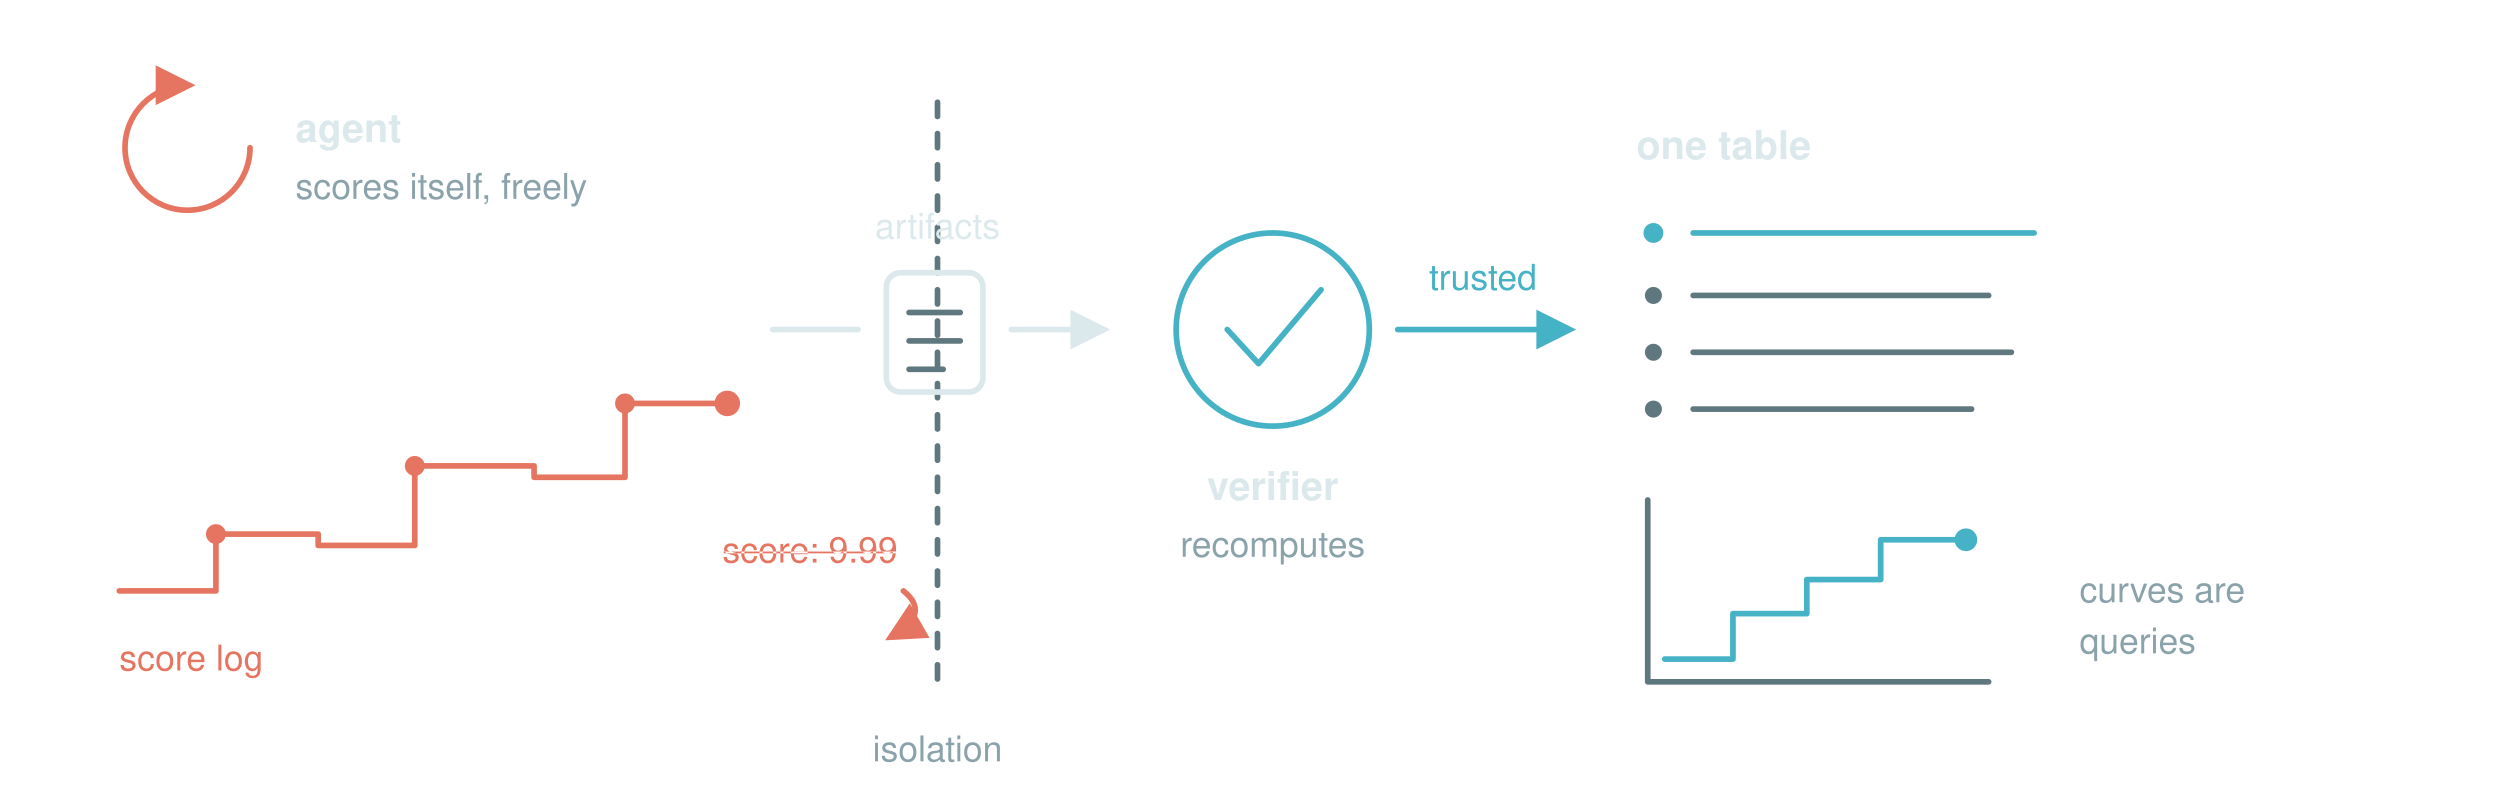
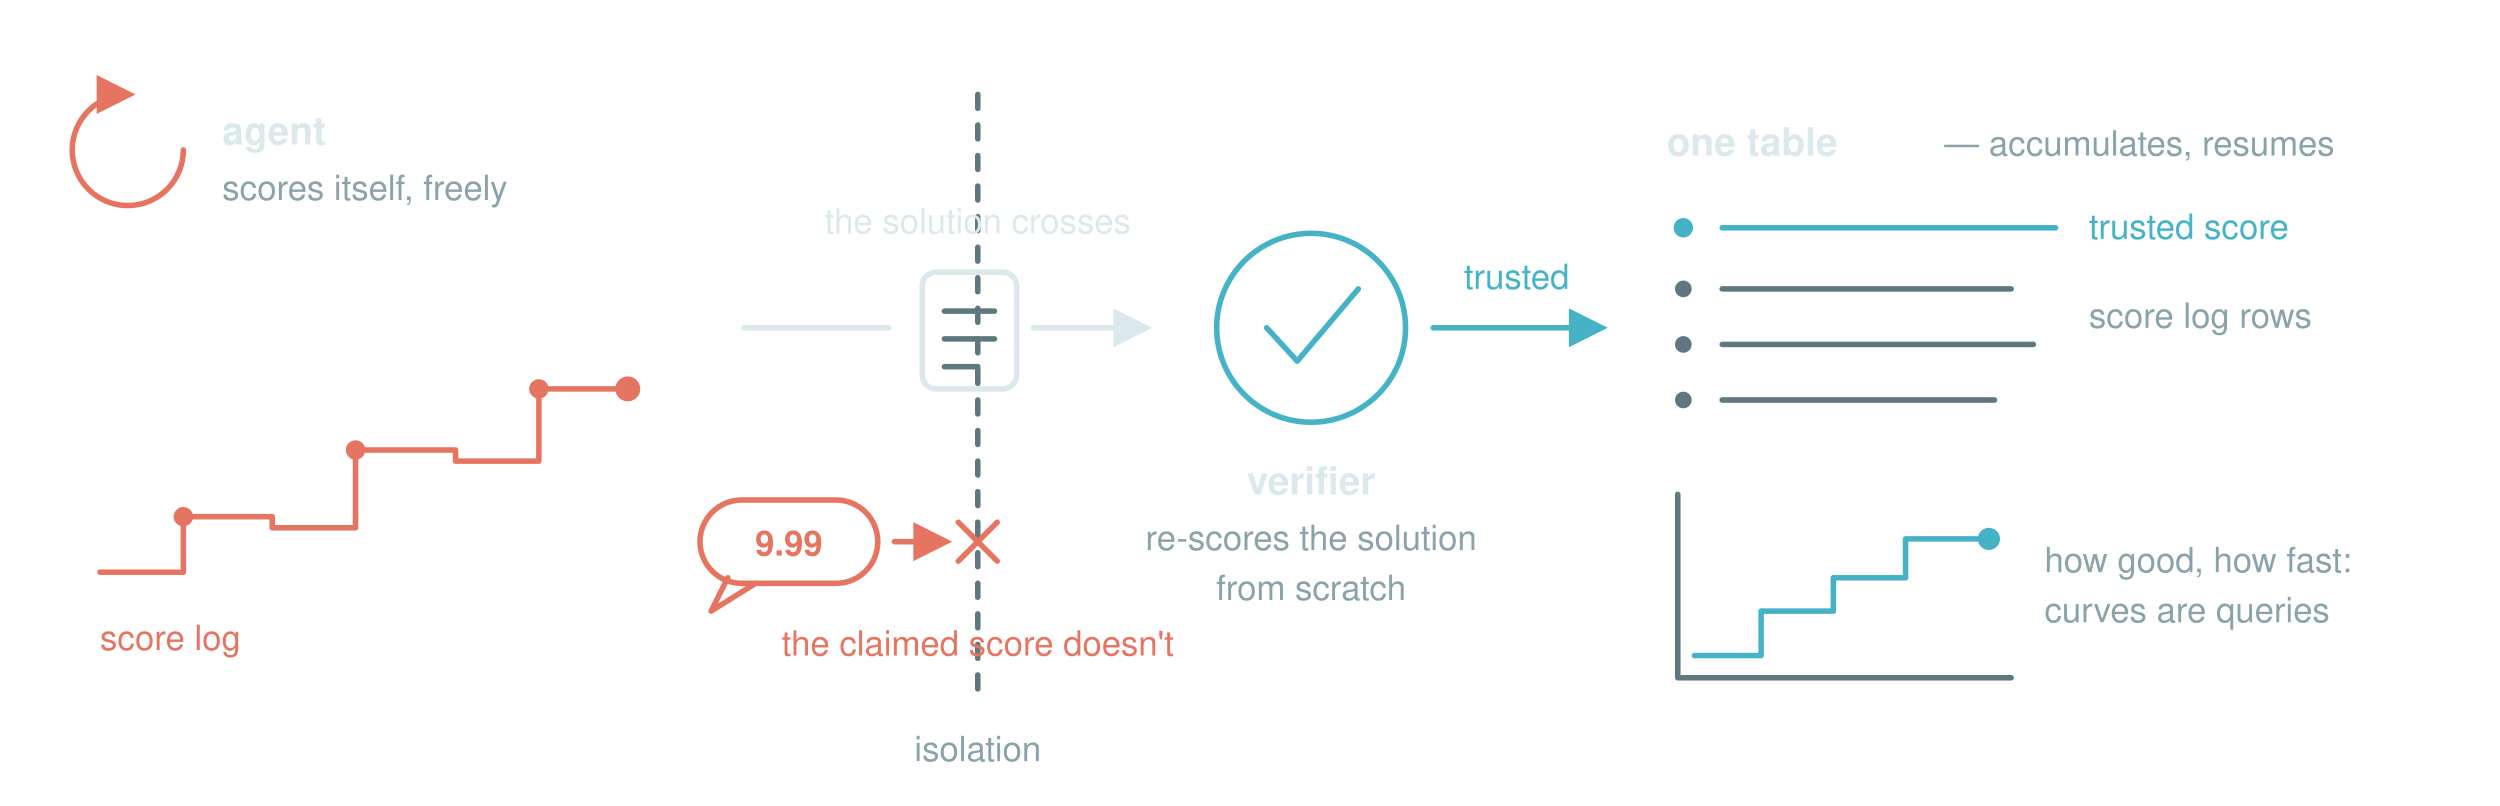
- <svg xmlns="http://www.w3.org/2000/svg" viewBox="0 0 880 280" font-family="-apple-system, 'Segoe UI', Helvetica, Arial, sans-serif">
+ <svg xmlns="http://www.w3.org/2000/svg" viewBox="0 0 900 290" font-family="-apple-system, 'Segoe UI', Helvetica, Arial, sans-serif">
  <style>
    text { font-family: -apple-system, 'Segoe UI', Helvetica, Arial, sans-serif; fill: #DCE9EC; }
    .m { fill: #8AA2AA; } .a { fill: #45B2C6; } .c { fill: #E57560; }
    .lab { font-size: 14px; font-weight: 600; } .sm { font-size: 12.5px; }
    .draw { stroke: #DCE9EC; stroke-width: 2; fill: none; stroke-linecap: round; stroke-linejoin: round; }
    .draw-f { stroke: #5F777E; stroke-width: 2; fill: none; stroke-linecap: round; stroke-linejoin: round; }
    .draw-a { stroke: #45B2C6; stroke-width: 2; fill: none; stroke-linecap: round; stroke-linejoin: round; }
    .draw-c { stroke: #E57560; stroke-width: 2; fill: none; stroke-linecap: round; stroke-linejoin: round; }
    .dash { stroke-dasharray: 5 6; }
  </style>
  <defs>
    <marker id="m-ink" viewBox="0 0 10 10" refX="8" refY="5" markerWidth="7" markerHeight="7" orient="auto">
      <path d="M0 0 L10 5 L0 10 z" fill="#DCE9EC" />
    </marker>
    <marker id="m-acc" viewBox="0 0 10 10" refX="8" refY="5" markerWidth="7" markerHeight="7" orient="auto">
      <path d="M0 0 L10 5 L0 10 z" fill="#45B2C6" />
    </marker>
    <marker id="m-cor" viewBox="0 0 10 10" refX="8" refY="5" markerWidth="7" markerHeight="7" orient="auto">
      <path d="M0 0 L10 5 L0 10 z" fill="#E57560" />
    </marker>
  </defs>
-   <path d="M 88 52 A 22 22 0 1 1 66 30" class="draw-c" marker-end="url(#m-cor)" />
-   <text x="104" y="50" class="lab">agent</text>
-   <text x="104" y="70" class="sm m">scores itself, freely</text>
-   <polyline points="42,208 76,208 76,188 112,188 112,192 146,192 146,164 188,164 188,168 220,168 220,142 256,142" class="draw-c" />
-   <circle cx="76" cy="188" r="3.5" fill="#E57560" />
-   <circle cx="146" cy="164" r="3.5" fill="#E57560" />
-   <circle cx="220" cy="142" r="3.5" fill="#E57560" />
-   <circle cx="256" cy="142" r="4.5" fill="#E57560" />
-   <text x="42" y="236" class="sm c">score log</text>
-   <line x1="330" y1="36" x2="330" y2="244" class="draw-f dash" />
-   <text x="330" y="268" text-anchor="middle" class="sm m">isolation</text>
-   <path d="M 272 116 H 302" class="draw" />
-   <rect x="312" y="96" width="34" height="42" rx="5" class="draw" />
-   <line x1="320" y1="110" x2="338" y2="110" class="draw-f" />
-   <line x1="320" y1="120" x2="338" y2="120" class="draw-f" />
-   <line x1="320" y1="130" x2="332" y2="130" class="draw-f" />
-   <path d="M 356 116 H 388" class="draw" marker-end="url(#m-ink)" />
-   <text x="330" y="84" text-anchor="middle" class="sm">artifacts</text>
-   <text x="316" y="198" text-anchor="end" class="sm c" text-decoration="line-through">score: 9.99</text>
-   <path d="M 318 208 q 10 8 -4 16" class="draw-c" marker-end="url(#m-cor)" />
-   <circle cx="448" cy="116" r="34" class="draw-a" />
-   <path d="M 432 116 l 11 12 l 22 -26" class="draw-a" />
-   <text x="448" y="176" text-anchor="middle" class="lab">verifier</text>
-   <text x="448" y="196" text-anchor="middle" class="sm m">recomputes</text>
-   <path d="M 492 116 H 552" class="draw-a" marker-end="url(#m-acc)" />
-   <text x="522" y="102" text-anchor="middle" class="sm a">trusted</text>
-   <text x="576" y="56" class="lab">one table</text>
-   <circle cx="582" cy="82" r="3.5" fill="#45B2C6" />
-   <line x1="596" y1="82" x2="716" y2="82" class="draw-a" stroke-width="3" />
-   <circle cx="582" cy="104" r="3" fill="#5F777E" />
-   <line x1="596" y1="104" x2="700" y2="104" class="draw-f" />
-   <circle cx="582" cy="124" r="3" fill="#5F777E" />
-   <line x1="596" y1="124" x2="708" y2="124" class="draw-f" />
-   <circle cx="582" cy="144" r="3" fill="#5F777E" />
-   <line x1="596" y1="144" x2="694" y2="144" class="draw-f" />
-   <path d="M 580 176 V 240 H 700" class="draw-f" />
-   <polyline points="586,232 610,232 610,216 636,216 636,204 662,204 662,190 692,190" class="draw-a" />
-   <circle cx="692" cy="190" r="4" fill="#45B2C6" />
-   <text x="732" y="212" class="sm m">curves are</text>
-   <text x="732" y="230" class="sm m">queries</text>
+   <path d="M 66 54 A 20 20 0 1 1 46 34" class="draw-c" marker-end="url(#m-cor)" />
+   <text x="80" y="52" class="lab">agent</text>
+   <text x="80" y="72" class="sm m">scores itself, freely</text>
+   <polyline points="36,206 66,206 66,186 98,186 98,190 128,190 128,162 164,162 164,166 194,166 194,140 226,140" class="draw-c" />
+   <circle cx="66" cy="186" r="3.5" fill="#E57560" />
+   <circle cx="128" cy="162" r="3.5" fill="#E57560" />
+   <circle cx="194" cy="140" r="3.5" fill="#E57560" />
+   <circle cx="226" cy="140" r="4.5" fill="#E57560" />
+   <text x="36" y="234" class="sm c">score log</text>
+   <line x1="352" y1="34" x2="352" y2="248" class="draw-f dash" />
+   <text x="352" y="274" text-anchor="middle" class="sm m">isolation</text>
+   <text x="352" y="84" text-anchor="middle" class="sm">the solution crosses</text>
+   <path d="M 268 118 H 320" class="draw" />
+   <rect x="332" y="98" width="34" height="42" rx="5" class="draw" />
+   <line x1="340" y1="112" x2="358" y2="112" class="draw-f" />
+   <line x1="340" y1="122" x2="358" y2="122" class="draw-f" />
+   <line x1="340" y1="132" x2="352" y2="132" class="draw-f" />
+   <path d="M 372 118 H 412" class="draw" marker-end="url(#m-ink)" />
+   <g>
+     <rect x="252" y="180" width="64" height="30" rx="15" class="draw-c" />
+     <path d="M 262 208 l -6 12 l 16 -10" class="draw-c" />
+     <text x="284" y="200" text-anchor="middle" class="sm c" font-weight="600">9.99</text>
+   </g>
+   <path d="M 322 195 H 340" class="draw-c" marker-end="url(#m-cor)" />
+   <line x1="345" y1="188" x2="359" y2="202" class="draw-c" stroke-width="3" />
+   <line x1="359" y1="188" x2="345" y2="202" class="draw-c" stroke-width="3" />
+   <text x="352" y="236" text-anchor="middle" class="sm c">the claimed score doesn't</text>
+   <circle cx="472" cy="118" r="34" class="draw-a" />
+   <path d="M 456 118 l 11 12 l 22 -26" class="draw-a" />
+   <text x="472" y="178" text-anchor="middle" class="lab">verifier</text>
+   <text x="472" y="198" text-anchor="middle" class="sm m">re-scores the solution</text>
+   <text x="472" y="216" text-anchor="middle" class="sm m">from scratch</text>
+   <path d="M 516 118 H 576" class="draw-a" marker-end="url(#m-acc)" />
+   <text x="546" y="104" text-anchor="middle" class="sm a">trusted</text>
+   <text x="600" y="56" class="lab">one table</text>
+   <text x="700" y="56" class="sm m">— accumulates, resumes</text>
+   <circle cx="606" cy="82" r="3.5" fill="#45B2C6" />
+   <line x1="620" y1="82" x2="740" y2="82" class="draw-a" stroke-width="3" />
+   <text x="752" y="86" class="sm a">trusted score</text>
+   <circle cx="606" cy="104" r="3" fill="#5F777E" />
+   <line x1="620" y1="104" x2="724" y2="104" class="draw-f" />
+   <circle cx="606" cy="124" r="3" fill="#5F777E" />
+   <line x1="620" y1="124" x2="732" y2="124" class="draw-f" />
+   <circle cx="606" cy="144" r="3" fill="#5F777E" />
+   <line x1="620" y1="144" x2="718" y2="144" class="draw-f" />
+   <text x="752" y="118" class="sm m">score log rows</text>
+   <path d="M 604 178 V 244 H 724" class="draw-f" />
+   <polyline points="610,236 634,236 634,220 660,220 660,208 686,208 686,194 716,194" class="draw-a" />
+   <circle cx="716" cy="194" r="4" fill="#45B2C6" />
+   <text x="736" y="206" class="sm m">how good, how fast:</text>
+   <text x="736" y="224" class="sm m">curves are queries</text>
</svg>
